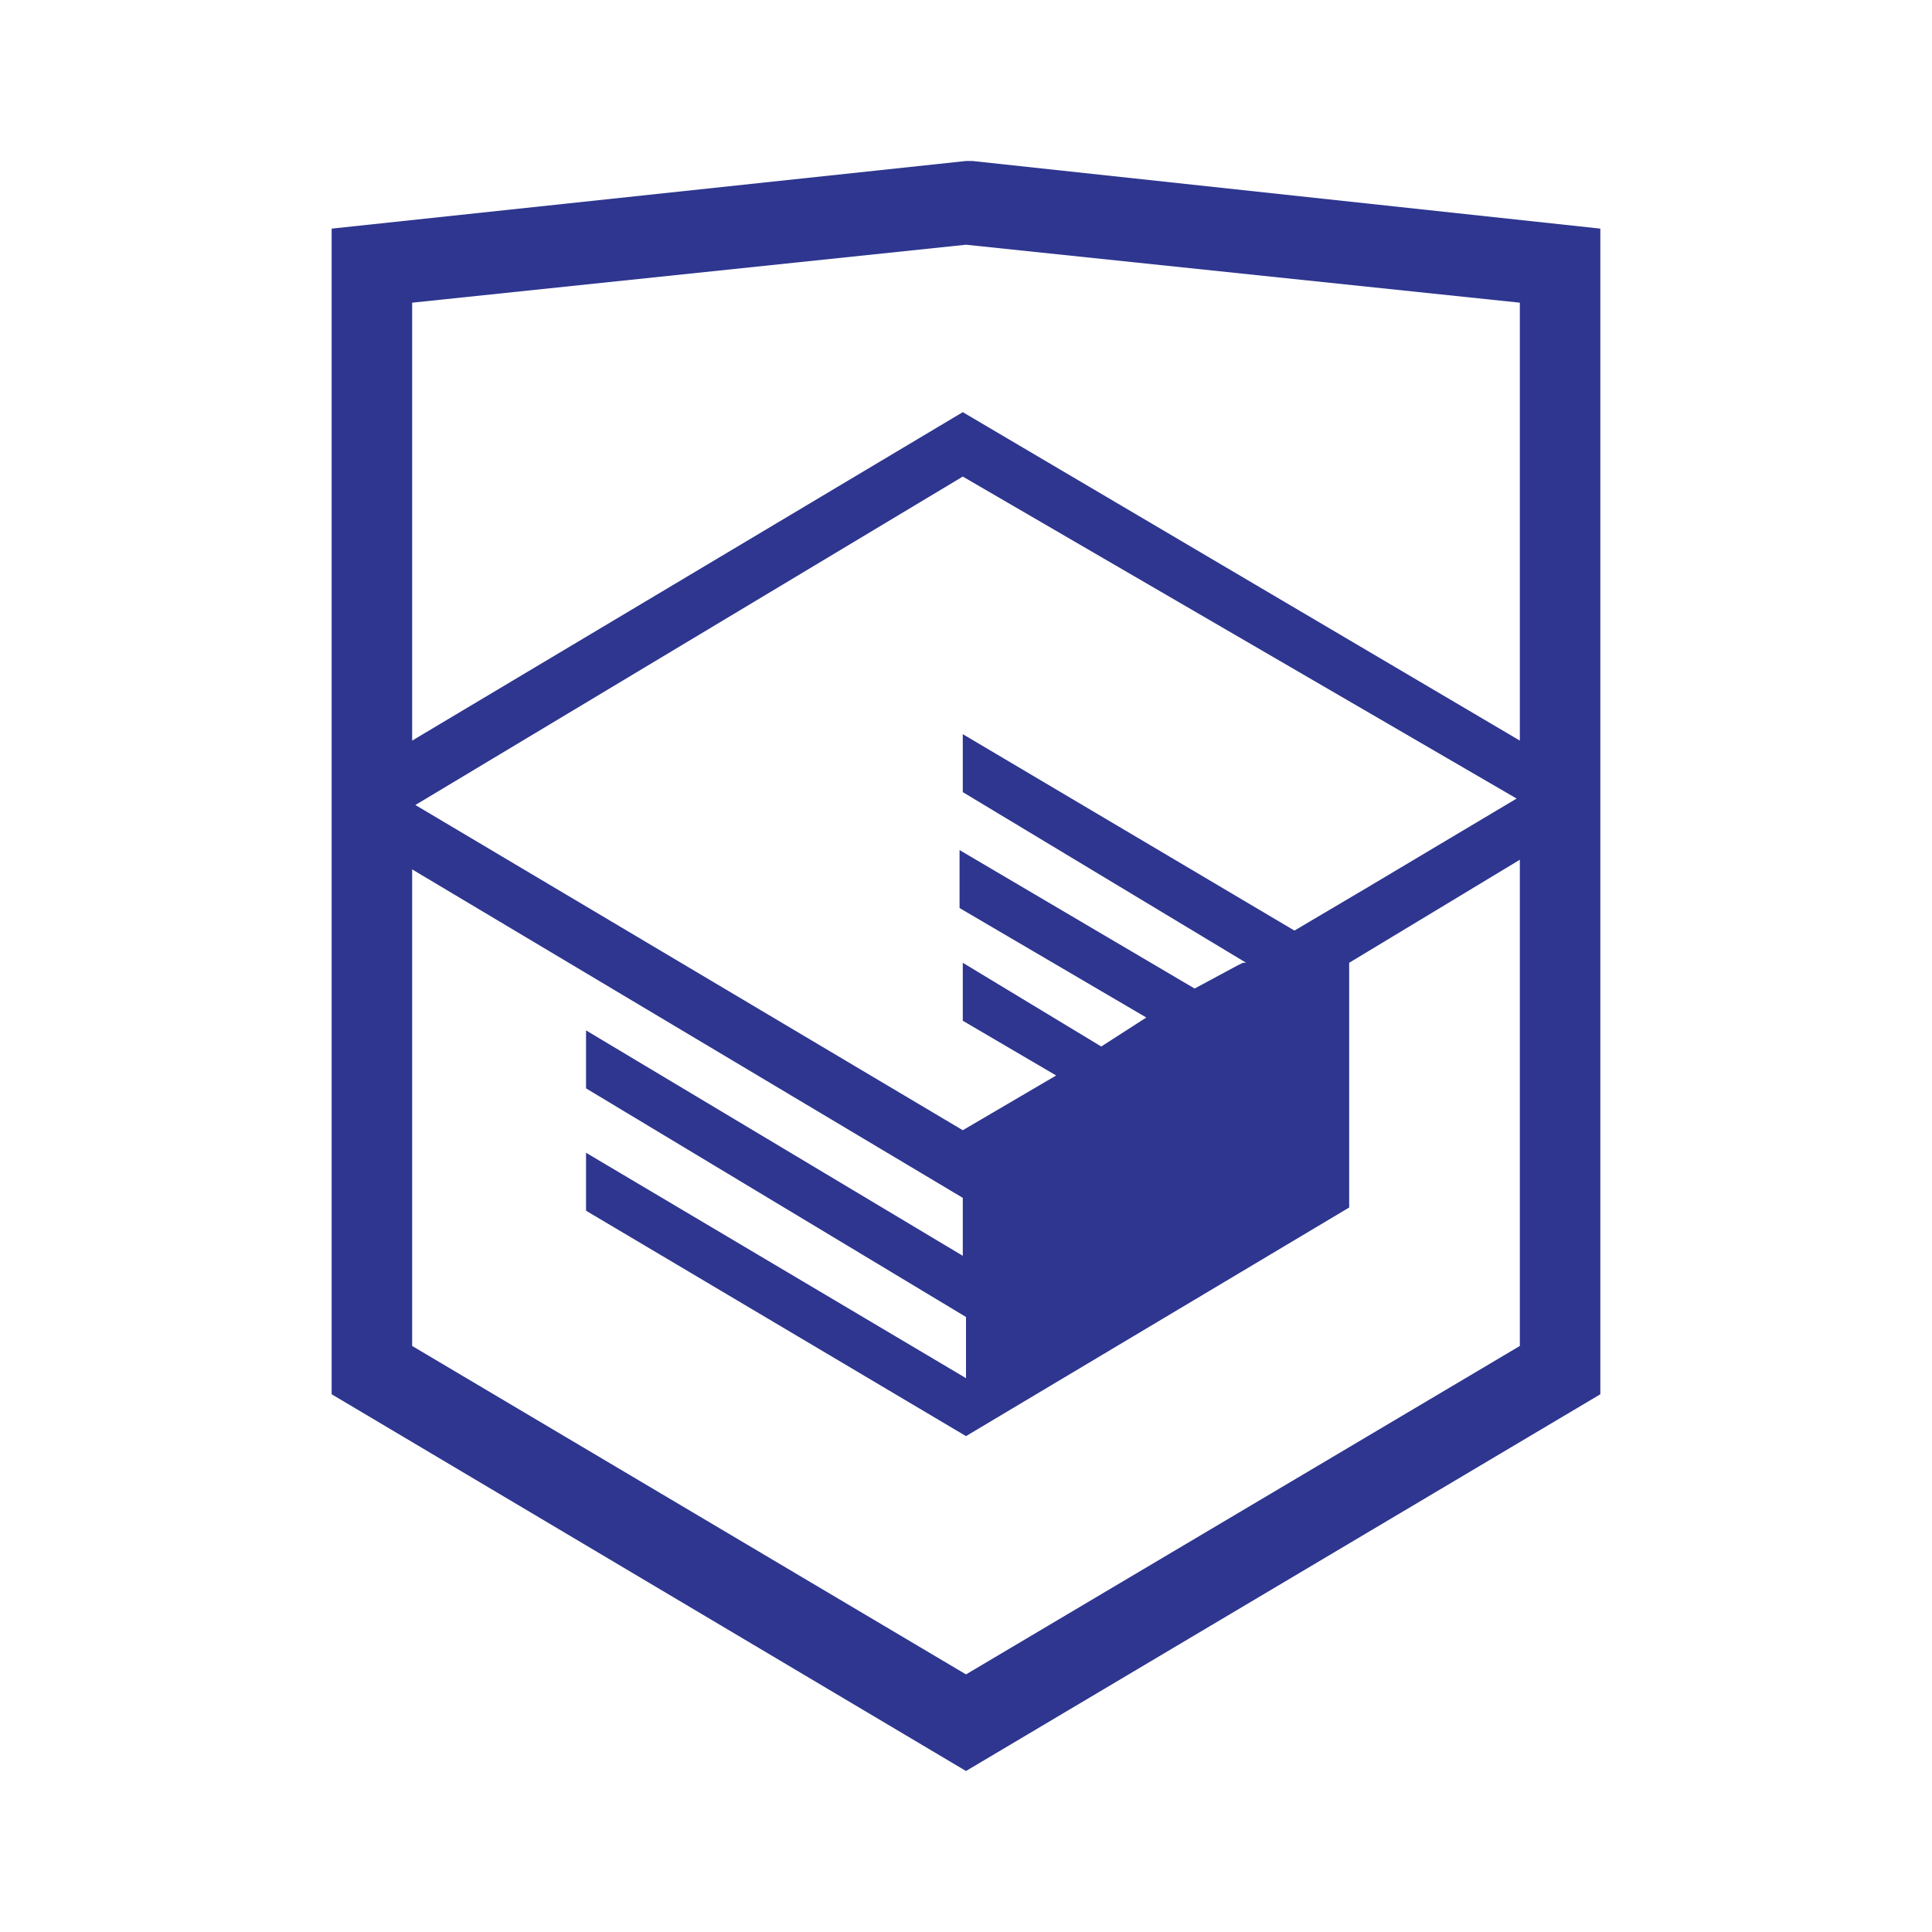
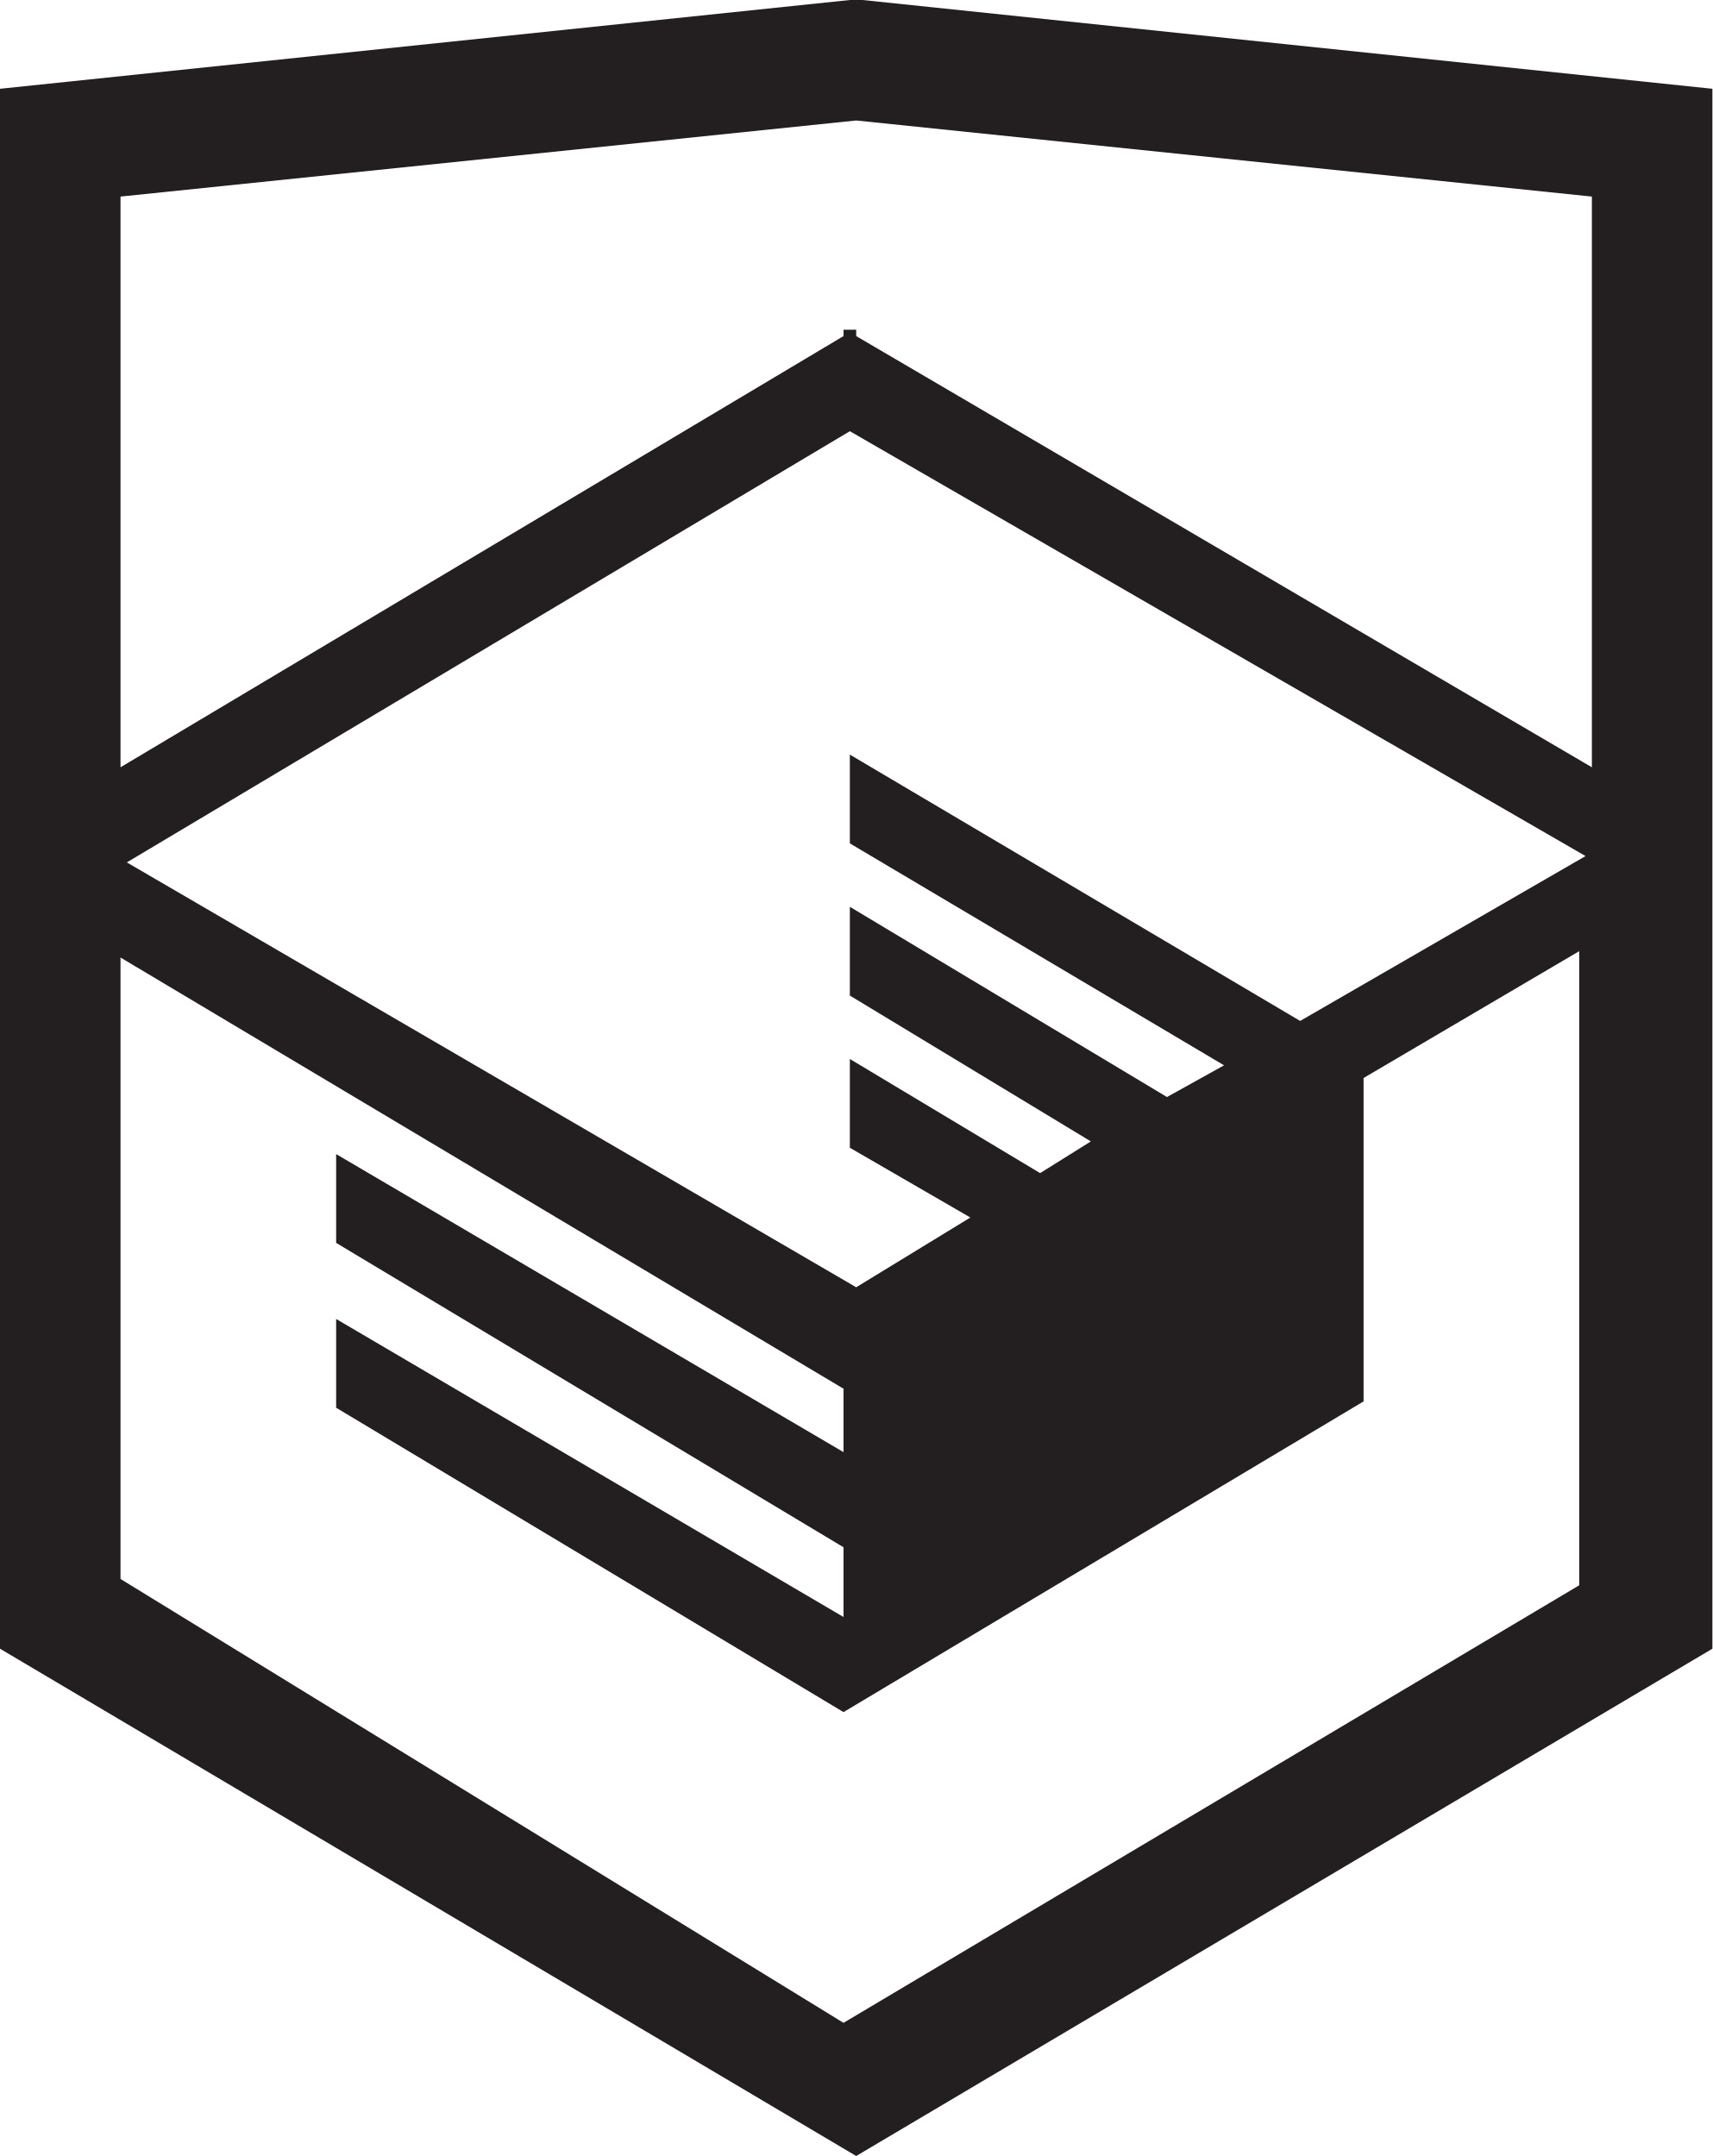
- <svg xmlns="http://www.w3.org/2000/svg" viewBox="0 0 60 60">
-   <path fill="#2E368F" d="M30.2 5h-.2l-19.7 2.1v36.2l19.7 11.7 19.7-11.7v-36.2l-19.5-2.1zm17 36.8l-17.2 10.2-17.2-10.2v-14.8l17.1 10.2v1.8l-11.7-7v1.8l11.8 7.1v1.9l-11.8-7v1.8l11.8 7 11.9-7.1v-7.6l5.3-3.2v15.1zm-.1-17l-4.7 2.8-2.2 1.3-10.3-6.1v1.8l8.8 5.3h-.1l-.2.1-1.3.7-7.3-4.3v1.8l5.8 3.4-1.4.9-4.3-2.6v1.8l2.9 1.7-2.9 1.7-17-10.1 17-10.2 17.2 10zm.1-1.8l-17.3-10.2-17.1 10.2v-13.6l17.2-1.8 17.2 1.8v13.6z" />
+ <svg xmlns="http://www.w3.org/2000/svg" version="1.1" id="Layer_1" x="0px" y="0px" viewBox="0 0 27 34" style="enable-background:new 0 0 27 34;" xml:space="preserve">
+   <style type="text/css">
+ 	.st0{fill:#231F20;}
+ </style>
+   <path class="st0" d="M13.6,0l-0.2,0L0,1.4V26l13.5,8L27,26l0,0V1.4L13.6,0z M19.3,16.8l-0.9,0.5l-5-3l0,1.4l3.8,2.3l-0.8,0.5l-3-1.8  l0,1.4l1.9,1.1l-1.8,1.1L2,13.6l11.4-6.8L25,13.5l-4.5,2.6l-7.1-4.2l0,1.4L19.3,16.8z M1.9,15.1l11.4,6.8l0,1l-8-4.7l0,1.4l8,4.8  l0,1.1l-8-4.7l0,1.4l8,4.8l0,0l8.2-4.9v-1.3l0-0.1V17l3.4-2v10l-11.6,6.9L1.9,24.9V15.1z M1.9,12.1V3.1l11.6-1.2l11.6,1.2v9  L13.5,5.3l0-0.1l-0.1,0l-0.1,0v0.1L1.9,12.1z" />
</svg>
